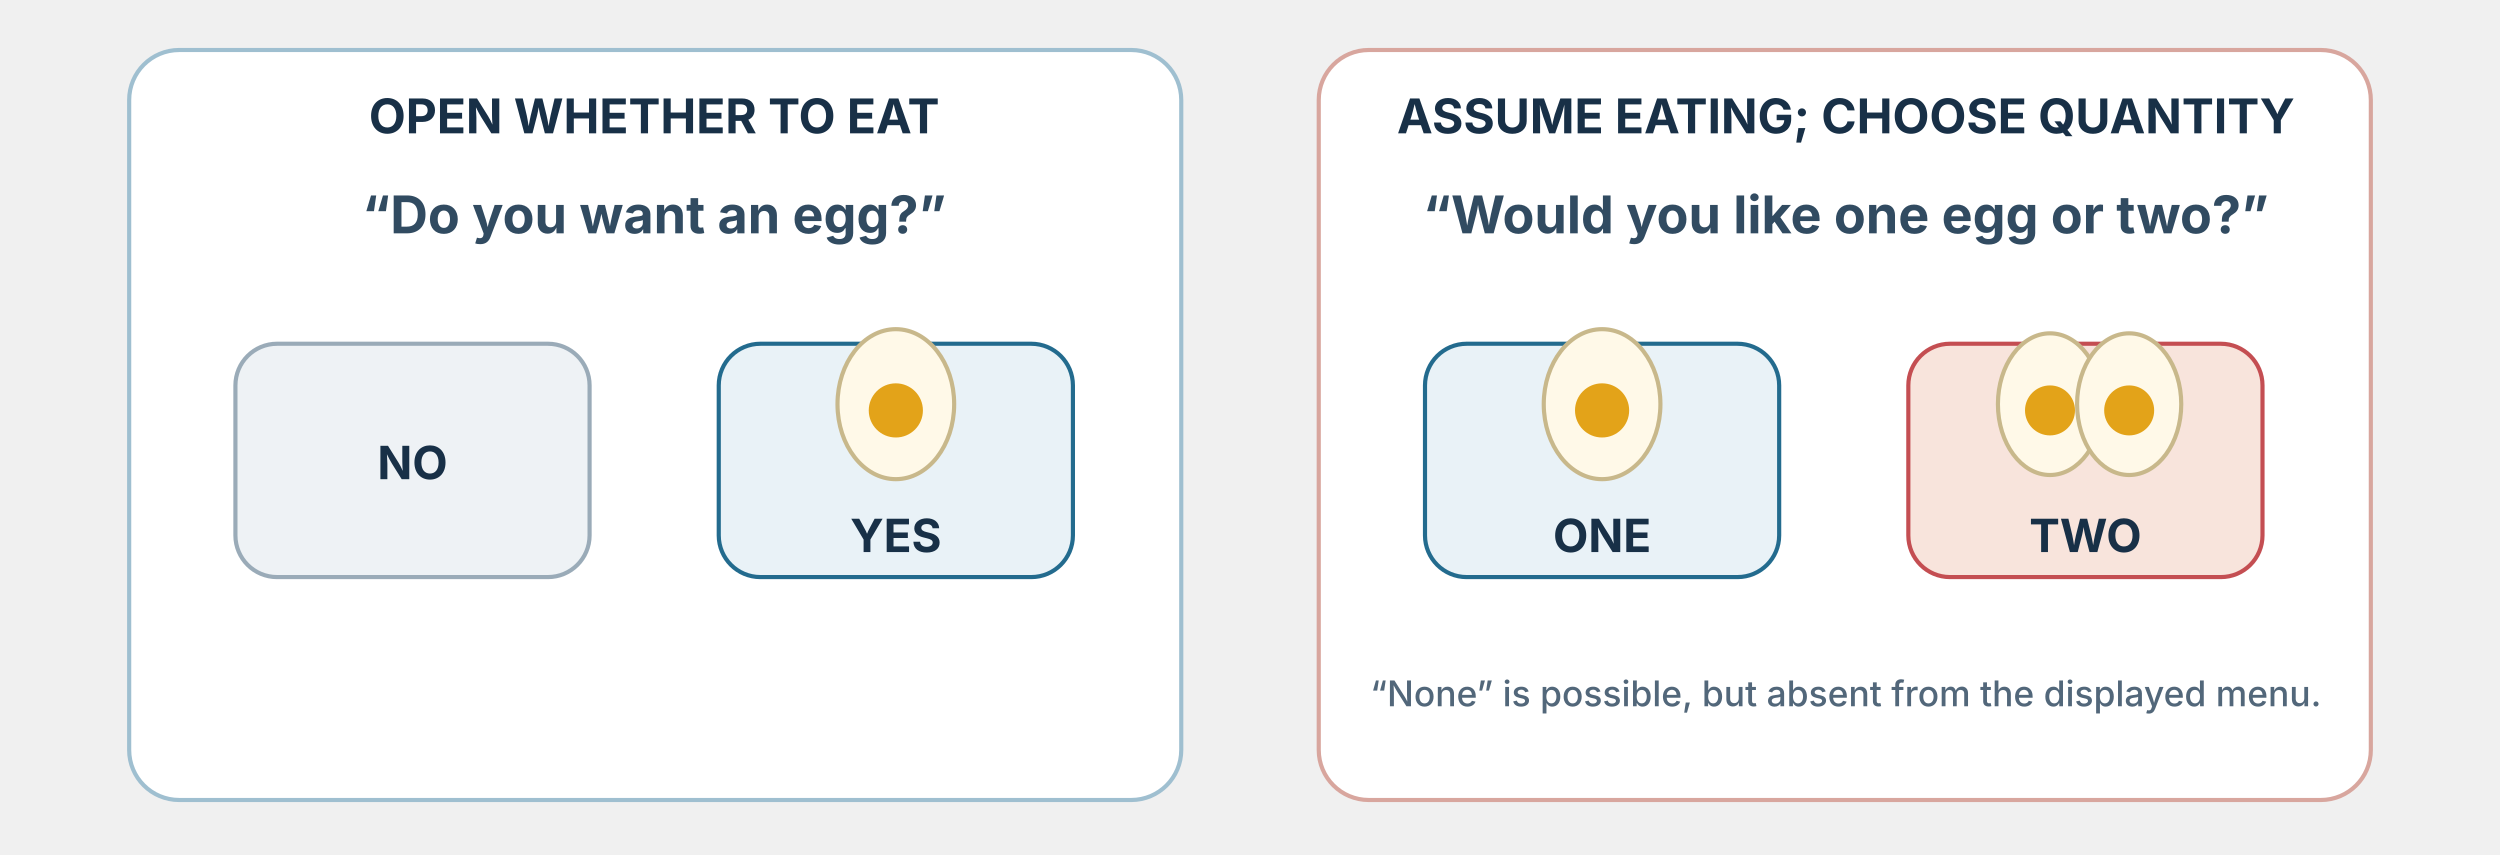
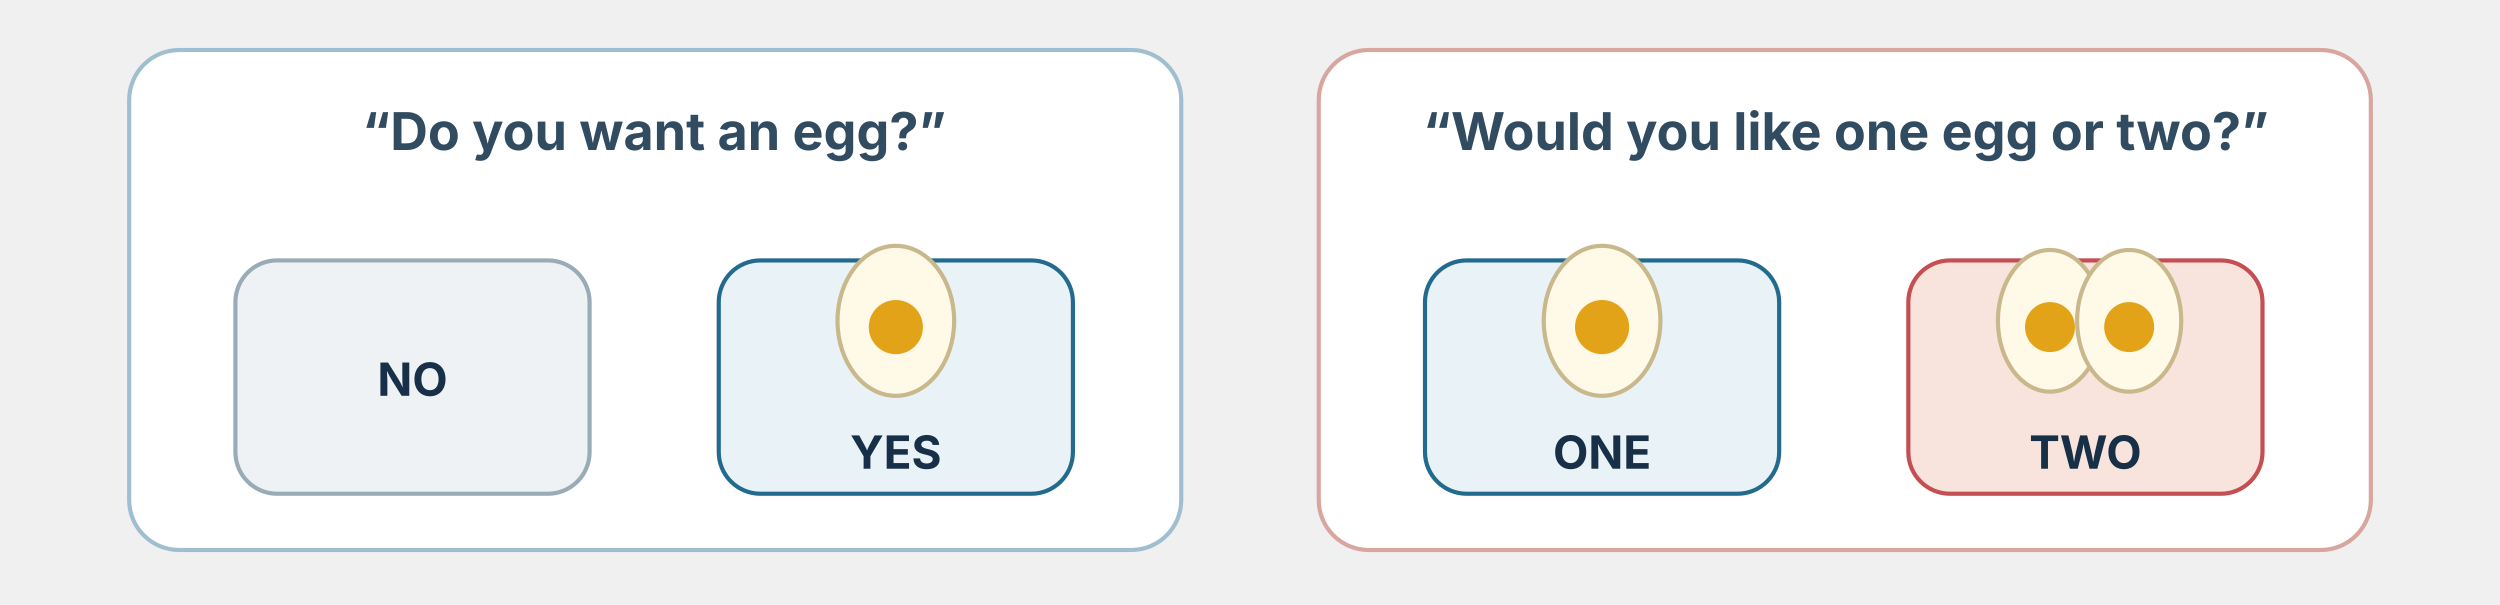
- <svg xmlns="http://www.w3.org/2000/svg" width="1200" height="410" viewBox="0 115 1200 410" role="img" aria-labelledby="title desc">
+ <svg xmlns="http://www.w3.org/2000/svg" width="1200" height="290" viewBox="0 155 1200 290" role="img" aria-labelledby="title desc">
  <style>
    .title{font:700 34px -apple-system,BlinkMacSystemFont,"Segoe UI",sans-serif;fill:#183047}
    .sub{font:500 19px -apple-system,BlinkMacSystemFont,"Segoe UI",sans-serif;fill:#52677a}
    .panel-title{font:700 23px -apple-system,BlinkMacSystemFont,"Segoe UI",sans-serif;fill:#183047}
    .question{font:650 25px -apple-system,BlinkMacSystemFont,"Segoe UI",sans-serif;fill:#314b61}
    .choice{font:700 22px -apple-system,BlinkMacSystemFont,"Segoe UI",sans-serif;fill:#183047}
    .small{font:500 17px -apple-system,BlinkMacSystemFont,"Segoe UI",sans-serif;fill:#52677a}
    .foot{font:600 18px -apple-system,BlinkMacSystemFont,"Segoe UI",sans-serif;fill:#314b61}
  </style>
-   <rect x="62" y="139" width="505" height="360" rx="24" fill="#ffffff" stroke="#9fbfd0" stroke-width="2" />
-   <text x="314" y="179" class="panel-title" text-anchor="middle">OPEN WHETHER TO EAT</text>
+   <rect x="62" y="179" width="505" height="240" rx="24" fill="#ffffff" stroke="#9fbfd0" stroke-width="2" />
  <text x="314" y="227" class="question" text-anchor="middle">“Do you want an egg?”</text>
  <rect x="113" y="280" width="170" height="112" rx="20" fill="#eef2f5" stroke="#9aabb8" stroke-width="2" />
  <text x="198" y="345" class="choice" text-anchor="middle">NO</text>
  <rect x="345" y="280" width="170" height="112" rx="20" fill="#e9f2f7" stroke="#236b8e" stroke-width="2" />
  <ellipse cx="430" cy="309" rx="28" ry="36" fill="#fff9e8" stroke="#c8b88b" stroke-width="2" />
  <circle cx="430" cy="312" r="13" fill="#e3a319" />
  <text x="430" y="380" class="choice" text-anchor="middle">YES</text>
-   <rect x="633" y="139" width="505" height="360" rx="24" fill="#ffffff" stroke="#d8a69e" stroke-width="2" />
-   <text x="886" y="179" class="panel-title" text-anchor="middle">ASSUME EATING; CHOOSE QUANTITY</text>
+   <rect x="633" y="179" width="505" height="240" rx="24" fill="#ffffff" stroke="#d8a69e" stroke-width="2" />
  <text x="886" y="227" class="question" text-anchor="middle">“Would you like one egg or two?”</text>
  <rect x="684" y="280" width="170" height="112" rx="20" fill="#e9f2f7" stroke="#236b8e" stroke-width="2" />
  <ellipse cx="769" cy="309" rx="28" ry="36" fill="#fff9e8" stroke="#c8b88b" stroke-width="2" />
  <circle cx="769" cy="312" r="13" fill="#e3a319" />
  <text x="769" y="380" class="choice" text-anchor="middle">ONE</text>
  <rect x="916" y="280" width="170" height="112" rx="20" fill="#f8e4dc" stroke="#c44e52" stroke-width="2" />
  <ellipse cx="984" cy="309" rx="25" ry="34" fill="#fff9e8" stroke="#c8b88b" stroke-width="2" />
  <circle cx="984" cy="312" r="12" fill="#e3a319" />
  <ellipse cx="1022" cy="309" rx="25" ry="34" fill="#fff9e8" stroke="#c8b88b" stroke-width="2" />
  <circle cx="1022" cy="312" r="12" fill="#e3a319" />
  <text x="1001" y="380" class="choice" text-anchor="middle">TWO</text>
-   <text x="886" y="454" class="small" text-anchor="middle">“None” is possible, but absent from the displayed menu.</text>
</svg>
